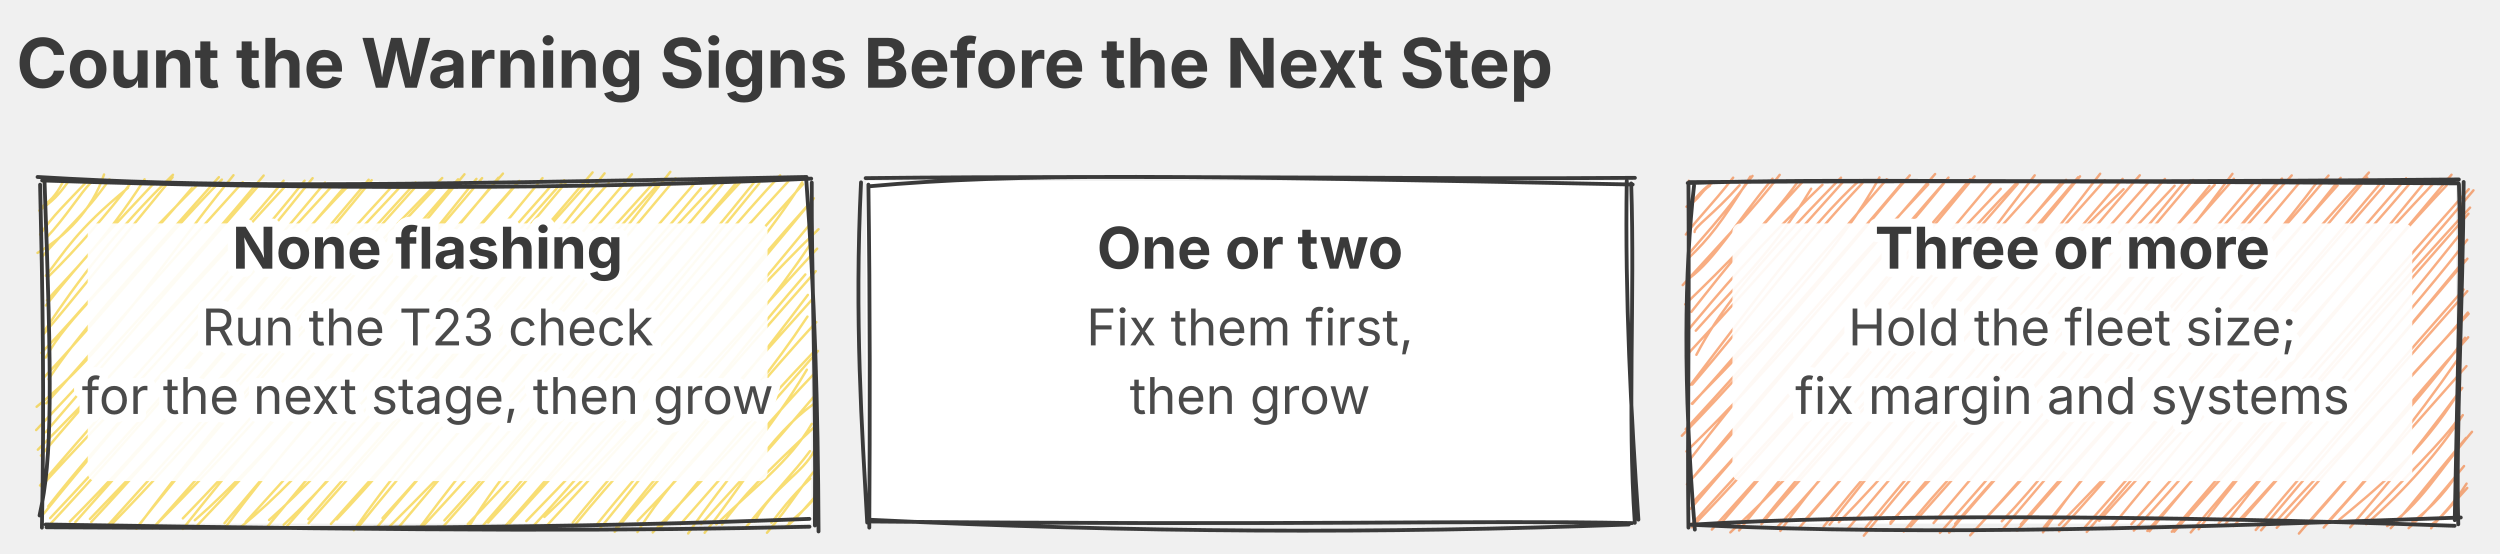
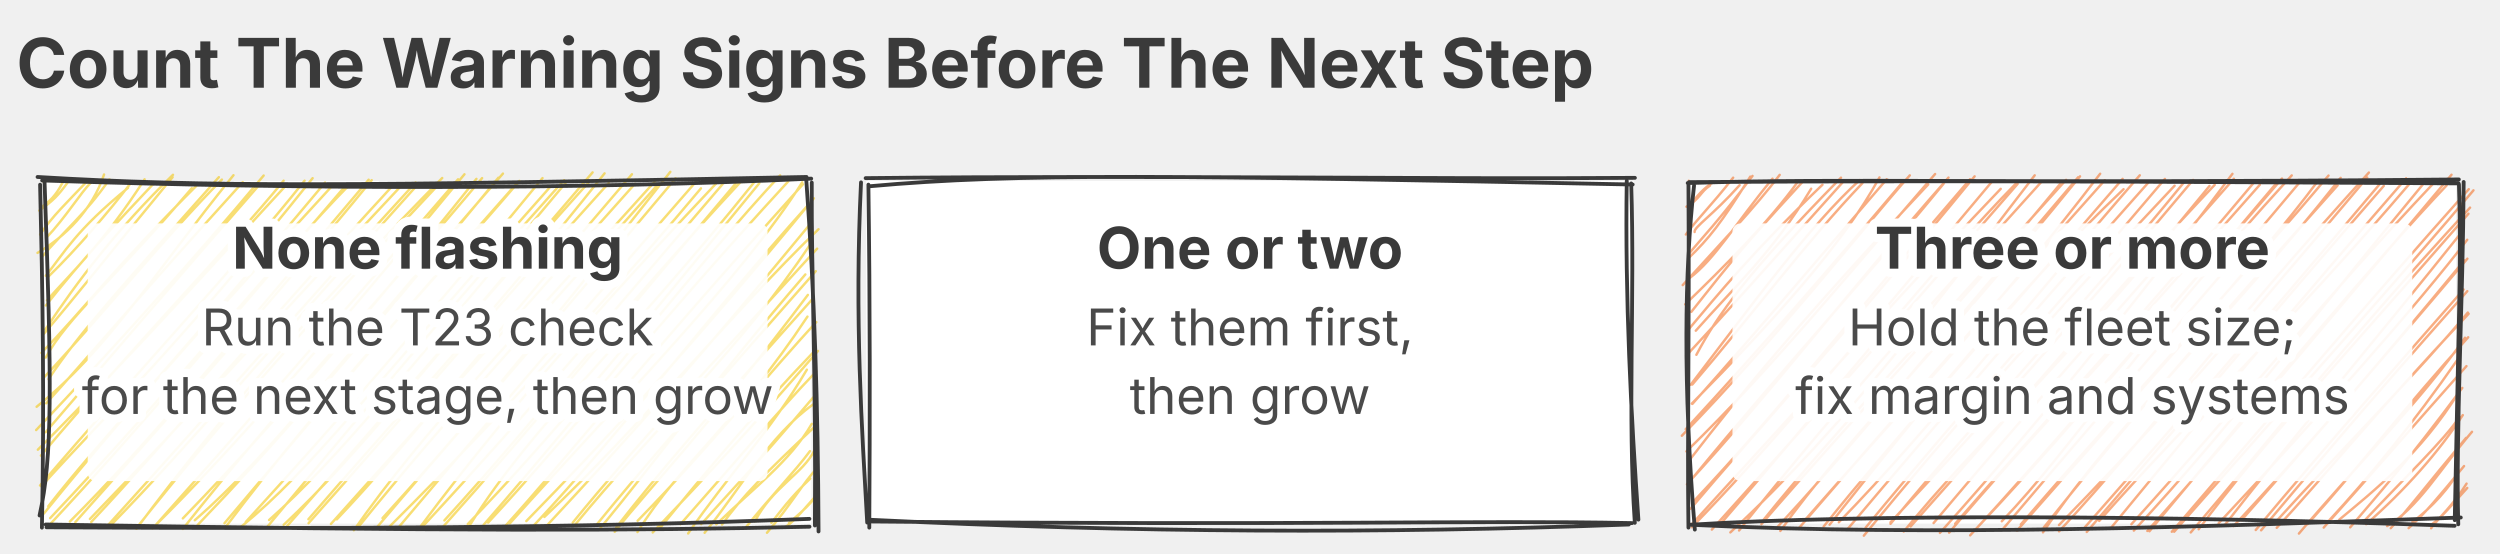
<svg xmlns="http://www.w3.org/2000/svg" class="pencil" viewBox="-6 -6 912 202" font-family="InterW, Inter, sans-serif">
-   <text x="0" y="26" font-size="25" font-weight="700" fill="#3A3A3A" text-anchor="start">Count the Warning Signs Before the Next Step</text>
+   <text x="0" y="26" font-size="25" font-weight="700" fill="#3A3A3A" text-anchor="start">Count The Warning Signs Before The Next Step</text>
  <rect x="10" y="60" width="280" height="125" fill="#fff" />
  <g opacity="0.55">
    <path d="M9.818 60.21 C9.818 60.21, 9.818 60.21, 9.818 60.21 M9.818 60.21 C9.818 60.21, 9.818 60.21, 9.818 60.21 M8.342 70.83 C13.432 67.131, 15.115 65.491, 18.791 60.421 M9.132 69.552 C12.123 67.418, 14.379 65.393, 16.792 60.662 M10.786 80.847 C17.637 73.795, 23.781 63.799, 27.047 60.781 M8.639 79.561 C12.774 73.195, 18.547 67.763, 26.21 59.66 M7.691 86.246 C17.708 80.375, 27.64 70.679, 31.957 57.657 M9.094 87.963 C17.109 78.426, 24.968 72.324, 33.924 59.448 M10.709 94.592 C17.444 86.226, 21.607 78.087, 40.706 62.521 M11.554 95.01 C22.076 84.844, 33.829 71.023, 41.34 61.265 M11.132 103.568 C19.877 93.665, 31.93 82.467, 46.745 59.418 M10.728 105.44 C23.501 89.219, 36.971 74.809, 49.798 61.23 M10.543 114.211 C22.397 96.304, 36.514 77.871, 57.098 57.768 M10.077 115.687 C21.923 101.861, 31.683 89.236, 56.968 58.636 M10.693 124.437 C18.613 109.801, 35.566 95.953, 63.957 62.666 M9.112 122.739 C24.281 107.129, 36.238 91.071, 66.368 61.073 M11.72 132.323 C22.999 115.259, 38.464 98.447, 73.837 58.634 M9.532 132.247 C33.076 107.027, 53.86 80.847, 74.938 59.517 M7.365 142.391 C34.014 120.935, 50.312 93.391, 79.169 57.924 M10.87 141.13 C27.298 123.003, 42.365 104.765, 82.56 60.452 M7.191 150.883 C34.92 121.548, 63.053 90.451, 90.177 58.043 M10.627 151.689 C36.416 121.656, 61.595 92.244, 88.352 61.727 M7.805 158.047 C43.717 122.158, 77.641 83.957, 97.751 62.279 M8.917 160.215 C41.786 121.102, 78.599 83.111, 97.465 59.911 M9.075 171.42 C32.262 145.695, 57.396 122.336, 108.043 59 M8.607 171.096 C43.535 130.229, 80.144 91.329, 105.1 59.919 M10.003 181.348 C45.066 137.94, 83.132 96.726, 114.62 62.41 M11.613 178.678 C31.269 153.565, 55.601 128.801, 112.586 60.597 M12.29 183.027 C56.606 136.288, 97.87 85.321, 121.063 61.849 M12.383 185.12 C44.438 150.823, 73.317 116.108, 120.394 61.346 M19.491 184.255 C47.663 156.17, 76.046 121.424, 128.492 59.56 M21.478 184.484 C55.734 145.843, 92.097 105.471, 129.591 59.726 M26.798 183.316 C61.195 147.949, 98.777 105.958, 140.164 61.996 M27.275 184.441 C56.683 153.053, 85.869 117.624, 137.858 61.079 M32.663 186.393 C75.583 138.996, 111.983 97.152, 145.627 60.566 M35.013 185.018 C63.404 155.985, 88.236 125.891, 146.563 61.117 M43.769 186.891 C77.084 142.179, 114.25 100.504, 155.317 58.942 M43.682 186.74 C74.939 147.386, 106.186 112.145, 153.782 61.543 M49.62 186.731 C80.222 156.522, 112.487 119.156, 163.428 57.58 M51.04 185.264 C81.321 151.365, 110.169 118.428, 161.092 59.412 M60.7 183.107 C102.824 139.668, 140.689 93.005, 167.792 59.249 M60.693 186.955 C96.027 142.243, 135.257 100.337, 169.869 58.981 M65.067 183.785 C93.044 159.352, 115.735 128.381, 177.469 57.331 M66.107 185.515 C93.986 156.462, 119.579 127.003, 175.806 58.839 M75.883 184.876 C100.763 155.656, 129.652 120.48, 181.905 61.574 M76.064 186.588 C113.352 136.949, 154.159 94.504, 183.487 59.989 M82.009 186.133 C107.96 164.915, 126.755 138.714, 194.527 62.392 M83.675 184.381 C116.87 148.079, 151.218 108.542, 191.905 58.975 M92.159 183.707 C117.657 161.014, 140.198 132.267, 200.613 60.39 M91.462 186.25 C125.012 146.115, 158.201 105.825, 199.76 59.737 M97.496 185.448 C125.301 159.371, 148.649 128.351, 210.175 56.894 M98.369 186.325 C138.126 141.265, 177.72 94.916, 209.252 59.965 M106.507 183.425 C136.717 148.292, 172.257 110.598, 214.545 57.248 M106.562 184.87 C140.551 146.912, 175.331 105.678, 216.102 60.729 M116.876 183.463 C141.815 157.225, 165.297 126.691, 224.535 57.566 M114.727 185.13 C146.381 149.887, 179.175 113.244, 225.625 61.059 M123.079 187.432 C148.543 151.073, 178.89 120.219, 233.032 60.038 M124.58 186.466 C157.134 146.085, 191.749 109.107, 233.749 61.571 M133.542 183.008 C156.833 157.418, 184.753 125.215, 238.525 56.696 M131.453 186.432 C156.254 157.03, 183.654 126.879, 240.465 59.073 M136.231 185.97 C181.748 140.728, 226.932 90.091, 249.702 62.714 M139.802 185.904 C183.42 134.135, 225.532 86.029, 248.848 59.185 M148.53 185.727 C186.579 144.734, 220.286 104.842, 257.608 61.167 M147.509 185.938 C182.413 139.077, 223.474 94.656, 257.129 58.929 M156.114 183.844 C187.696 149.401, 218.891 108.993, 264.233 60.324 M155.676 186.118 C189.262 148.656, 221.536 109.055, 263.713 59.348 M165.546 185.343 C188.557 148.56, 221.506 119.969, 269.391 60.179 M164.644 185.193 C194.986 153.761, 222.778 119.726, 270.978 60.869 M170.428 185.454 C212.009 137.757, 249.597 88.987, 278.595 57.976 M172.066 184.647 C202.434 152.088, 231.942 114.12, 281.57 60.153 M180.001 184.919 C219.228 141.196, 264.754 95.217, 286.65 60.509 M177.928 186.34 C201.041 160.897, 223.444 131.742, 286.917 61.223 M188.669 185.759 C221.071 151.168, 251.572 110.185, 288.904 68.667 M185.999 184.097 C215.564 153.796, 243.869 123.417, 290.905 66.342 M192.601 182.579 C227.297 150.006, 261.138 107.969, 292.588 77.624 M193.847 185.341 C223.41 153.662, 251.409 122.049, 290.14 75.02 M203.879 185.317 C230.872 152.435, 265.223 119.958, 289.539 83.19 M202.918 184.677 C226.614 155.566, 252.339 128.463, 292.087 84.708 M213.099 186.544 C234.568 160.485, 254.943 132.208, 287.792 94.118 M211.549 185.512 C228.765 164.376, 246.251 144.445, 291.592 92.92 M218.242 187.996 C232.61 169.991, 251.064 151.561, 288.705 101.586 M218.77 186.42 C234.618 166.17, 251.057 146.971, 290.425 103.052 M226.547 188.094 C242.394 162.595, 263.044 148.16, 288.554 109.502 M226.596 183.986 C252.772 157.276, 275.613 128.796, 291.795 111.511 M232.112 188.247 C251.157 168.197, 265.702 152.863, 292.405 122.029 M234.545 186.944 C252.69 164.662, 269.593 144.539, 290.647 122.567 M245.042 188.606 C259.333 167.791, 275.173 151.226, 288.338 128.865 M242.215 185.251 C260.988 163.984, 277.843 144.008, 291.805 129.465 M251.049 188.36 C263.474 173.124, 274.781 152.733, 290.659 141.528 M249.801 185.218 C258.293 175.6, 269.189 164.424, 290.611 139.035 M255.322 185.269 C268.933 171.959, 282.149 162.404, 290.124 148.63 M257.391 185.366 C264.668 175.169, 273.235 166.544, 291.065 149.797 M269.406 184.185 C275.742 171.759, 287.038 166.78, 291.157 158.168 M265.762 186.777 C274.697 175.558, 284.146 165.857, 289.466 158.575 M273.796 188.354 C282.333 178.497, 287.023 170.036, 292.065 164.797 M275.397 184.727 C278.619 180.639, 282.017 175.83, 289.555 168.605 M280.856 186.026 C284.445 183.527, 287.788 179.11, 292.181 174.266 M281.815 184.786 C284.811 182.058, 287.417 180.078, 290.158 176.884" stroke="#F2C200" stroke-width="0.9" fill="none" stroke-linecap="round" stroke-linejoin="round" />
  </g>
  <rect x="26" y="75.5" width="248" height="94" rx="3" fill="#fff" opacity="0.92" />
  <path d="M7.701 58.559 C68.035 62.223, 122.109 61.931, 288.212 58.558 M9.378 59.83 C106.787 63.114, 206.395 63.128, 289.928 59.16 M288.135 59.631 C291.122 101.232, 292.384 141.401, 292.601 187.872 M290.126 60.608 C289.961 94.815, 291.708 129.979, 291.272 185.699 M289.275 183.282 C202.377 186.722, 116.811 186.946, 10.983 186.352 M289.305 186.143 C224.504 187.662, 159.93 187.776, 10.659 185.337 M8.434 182.045 C13.135 160.994, 12.945 134.974, 10.214 59.336 M9.289 186.481 C10.222 140.838, 9.536 97.954, 8.628 61.374" stroke="#3A3A3A" stroke-width="1.4" fill="none" stroke-linecap="round" stroke-linejoin="round" />
  <text x="150" y="92" font-size="21" font-weight="700" fill="#3A3A3A" text-anchor="middle" stroke="#fff" stroke-width="6" stroke-linejoin="round" paint-order="stroke">None flashing</text>
  <text x="150" y="120" font-size="18.5" font-weight="400" fill="#4A4A4A" text-anchor="middle" stroke="#fff" stroke-width="6" stroke-linejoin="round" paint-order="stroke">Run the T23 check</text>
  <text x="150" y="145" font-size="18.5" font-weight="400" fill="#4A4A4A" text-anchor="middle" stroke="#fff" stroke-width="6" stroke-linejoin="round" paint-order="stroke">for the next stage, then grow</text>
  <rect x="310" y="60" width="280" height="125" fill="#fff" />
  <path d="M310.987 61.968 C365.368 57.001, 423.767 57.982, 589.599 61.309 M309.782 58.984 C414.421 57.829, 517.301 59.488, 590.411 58.876 M587.44 60.007 C586.756 102.265, 589.054 146.315, 591.687 183.568 M589.072 60.909 C590.411 103.574, 587.693 145.619, 590.383 184.727 M588.186 185.336 C496.874 188.762, 408.398 188.361, 310.795 183.588 M589.371 184.828 C532.297 183.679, 473.184 185.781, 310.588 184.235 M310.353 184.622 C308.467 150.85, 305.678 110.541, 308.102 60.527 M311.115 186.479 C311.352 145.886, 311.425 107.162, 310.789 61.356" stroke="#3A3A3A" stroke-width="1.4" fill="none" stroke-linecap="round" stroke-linejoin="round" />
  <text x="450" y="92" font-size="21" font-weight="700" fill="#3A3A3A" text-anchor="middle">One or two</text>
  <text x="450" y="120" font-size="18.5" font-weight="400" fill="#4A4A4A" text-anchor="middle">Fix them first,</text>
  <text x="450" y="145" font-size="18.5" font-weight="400" fill="#4A4A4A" text-anchor="middle">then grow</text>
  <rect x="610" y="60" width="280" height="125" fill="#fff" />
  <g opacity="0.55">
    <path d="M610.057 59.935 C610.057 59.935, 610.057 59.935, 610.057 59.935 M610.057 59.935 C610.057 59.935, 610.057 59.935, 610.057 59.935 M609.206 69.412 C614.089 66.714, 614.421 63.833, 617.82 61.702 M609.965 69.826 C613.018 65.168, 616.112 62.304, 618.593 60.726 M612.196 78.628 C611.84 76.923, 618.802 72.523, 628.618 61.547 M609.007 79.546 C612.914 74.125, 618.317 68.97, 626.256 58.819 M609.963 88.192 C617.318 81.08, 621.741 75.729, 632.498 58.443 M610.48 86.114 C614.302 81.501, 621.184 74.362, 633.314 58.174 M607.861 98.003 C621.932 82.502, 634.573 69.312, 643.23 57.793 M610.233 95.541 C619.703 88.512, 626.982 75.637, 640.617 59.178 M610.994 107.767 C620.453 96.059, 625.595 88.386, 651.335 60.614 M608.761 105.03 C623.112 91.12, 638.994 75.361, 650.118 59.944 M612.626 114.633 C626.584 98.838, 640.786 85.939, 654.715 62.845 M609.456 114.816 C621.017 101.039, 633.236 86.001, 658.833 61.389 M612.838 123.432 C620.853 108.324, 631.609 93.49, 665.589 58.81 M609.09 123.821 C623.881 107.884, 635.605 94.63, 666.116 60.619 M610.748 134.366 C633.276 104.909, 654.327 76.161, 672.431 59.682 M611.363 134.268 C632.313 109.952, 653.047 82.087, 673.417 60.818 M611.166 141.247 C641.062 110.908, 666.303 83.208, 679.627 58.723 M611.387 141.341 C634.882 115.111, 659.197 86.104, 682.272 59.402 M607.532 152.96 C641.774 117.962, 672.248 78.875, 690.691 57.972 M608.95 150.568 C636.157 121.122, 662.154 91.134, 688.345 60.138 M609.198 158.681 C641.254 127.589, 670.374 91.464, 699.926 57.485 M610.628 161.467 C628.846 137.824, 650.837 110.884, 697.415 61.298 M611.706 168.097 C643.718 129.131, 676.365 93.659, 703.012 61.039 M609.39 170.681 C640.02 137.386, 666.811 101.975, 704.8 58.793 M612.074 176.627 C642.873 144.107, 673.017 105.241, 712.666 59.378 M610.715 179.622 C634.623 151.282, 662.271 121.783, 714.336 58.332 M611.042 185.37 C655.306 137.069, 698.744 88.989, 723.862 62.895 M611.161 186.347 C636.966 159.9, 660.393 132.143, 720.43 60.534 M622.355 184.33 C661.409 139.305, 700.732 90.001, 729.481 60.876 M618.481 187.197 C642.755 160.062, 666.309 134.649, 730.037 61.089 M625.233 188.219 C668.112 148.583, 701.041 103.684, 736.257 57.961 M628.417 187.524 C665.176 141.332, 703.987 98.78, 738.435 60.64 M637.4 183.558 C663.788 150.882, 693.129 120.383, 747.706 59.607 M636.564 185.218 C670.278 146.119, 705.406 109.768, 745.481 61.173 M643.461 187.693 C667.4 154.228, 698.548 125.186, 752.791 58.33 M642.063 186.643 C666.65 160.191, 687.996 133.907, 752.103 58.674 M652.838 183.257 C684.077 147.426, 720.937 108.731, 760.131 57.389 M650.378 186.515 C680.739 151.326, 709.956 117.801, 761.842 59.745 M661.424 185.409 C692.675 146.025, 729.993 99.75, 768.667 63.03 M659.273 186.07 C683.811 155.417, 712.339 124.174, 768.338 59.257 M664.808 184.52 C698.103 150.374, 730.407 108.667, 774.592 57.946 M667.86 187.173 C702.119 146.482, 739.012 104.148, 777.597 60.742 M673.926 189.417 C703.654 153.31, 731.489 120.846, 787.293 61.744 M674.586 186.476 C711.379 141.68, 749.717 99.609, 783.754 59.277 M683.655 185.09 C715.877 145.963, 752.473 107.452, 791.003 60.177 M683.654 184.551 C718.056 147.874, 751.369 110.55, 794.061 59.641 M688.474 187.925 C714.584 155.63, 740.911 134.238, 800.027 61.843 M691.006 186.05 C730.516 141.939, 768.048 97.036, 801.929 61.431 M701.677 188.401 C742.931 142.521, 784.055 90.122, 808.389 57.415 M699.37 184.816 C731.247 146.849, 764.657 109.293, 808.916 59.22 M705.031 188.326 C733.276 154.817, 756.904 131.223, 818.432 61.353 M707.245 185.041 C736.628 151.215, 770.297 115.388, 816.149 60.687 M712.716 189.298 C740.928 158.605, 763.789 131.467, 826.474 59.145 M714.667 187.156 C739.607 160.71, 761.658 135.192, 825.304 59.778 M724.26 184.171 C750.387 156.889, 772.517 120.917, 830.025 57.991 M724.476 187.215 C766.101 138.083, 806.88 91.699, 832.661 60.82 M731.195 185.294 C773.23 136.623, 813.375 93.844, 843.441 58.046 M729.795 187.553 C773.713 137.574, 818.762 88.005, 839.079 60.674 M739.279 188.199 C768.105 145.974, 805.145 112.934, 847.867 58.88 M739.584 186.4 C760.105 160.664, 783.802 131.823, 846.769 61.629 M745.146 187.84 C778.784 151.56, 804.933 115.499, 858.171 56.947 M745.119 185.539 C772.791 157.191, 798.116 129.575, 857.555 58.783 M755.252 188.057 C793.366 143.74, 829.395 101.022, 863.6 61.817 M754.26 186.696 C777.038 160.808, 800.569 134.05, 863.361 59.704 M759.803 184.04 C793.436 146.081, 828.052 113.688, 874.001 59.87 M764.215 186.418 C800.231 142.574, 837.046 98.985, 871.757 59.042 M772.421 187.565 C807.168 150.253, 840.999 105.726, 878.475 60.532 M771.527 185.242 C808.298 144.75, 842.678 102.107, 881.442 61.188 M777.355 187.688 C816.024 144.335, 852.049 100.652, 888.314 57.742 M778.119 187.8 C818.477 139.398, 861.087 88.366, 886.515 61.661 M787.139 187.978 C828.925 140.493, 873.363 90.88, 896.319 63.43 M786.278 187.983 C822.908 145.414, 858.73 103.261, 894.606 63.012 M793.19 188.231 C820.816 156.086, 848.279 120.37, 895.075 69.74 M796.079 187.068 C819.707 155.535, 846.732 126.628, 894.497 71.964 M805.46 185.704 C831.562 152.081, 859.846 118.992, 892.043 78.662 M803.367 184.881 C839.749 146.071, 877.064 103.84, 894.033 81.471 M811.655 183.807 C834.822 157.567, 860.026 128.739, 894.101 88.363 M808.805 185.909 C832.721 160.277, 858.293 130.989, 892.987 88.967 M816.893 187.342 C843.265 155.819, 873.068 122.047, 892.722 99.617 M818.858 187.458 C834.625 168.866, 849.404 150.508, 894.076 100.217 M823.64 184.963 C847.403 158.745, 876.358 129.576, 894.26 108.018 M824.56 186.538 C841.427 168.421, 858.402 146.938, 894.569 108.458 M832.648 188.644 C853.075 164.445, 878.054 139.137, 893.23 117.204 M835.776 185.255 C853.93 165.115, 871.956 141.792, 894.397 117.039 M843.613 183.915 C857.831 168.605, 874.593 148.153, 890.59 125.074 M841.693 186.46 C858.186 168.074, 874.396 149.358, 893.762 127.56 M847.39 183.553 C859.676 173.354, 877.136 159.508, 891.021 137.006 M851.358 186.371 C861.239 174.726, 871.15 163.826, 892.245 135.515 M856.654 183.818 C869.832 169.738, 886.146 154.076, 891.209 146.075 M857.171 185.229 C871.248 172.938, 883.922 158.588, 892.418 145.432 M864.831 185.92 C876.189 179.152, 883.98 165.408, 895.782 151.521 M866.145 186.681 C873.26 179.001, 878.362 171.975, 893.609 153.758 M874.042 184.479 C877.975 181.372, 884.991 175.746, 890.969 165.981 M872.672 186.672 C877.843 182.193, 883.817 175.042, 892.884 164.02 M880.869 186.714 C884.138 182.335, 888.837 178.343, 893.798 170.431 M880.648 185.663 C885.29 182.089, 886.024 180.895, 894.055 172.006" stroke="#F26A1B" stroke-width="0.9" fill="none" stroke-linecap="round" stroke-linejoin="round" />
  </g>
  <rect x="626" y="75.5" width="248" height="94" rx="3" fill="#fff" opacity="0.92" />
  <path d="M609.673 60.776 C667.302 58.863, 720.825 61.116, 890.986 59.461 M610.186 60.439 C719.755 59.628, 830.508 60.631, 890.893 60.892 M892.746 60.383 C892.515 103.299, 889.85 151.23, 890.772 185.264 M891.019 61.21 C891.986 87.334, 890.803 114.259, 889.493 183.755 M891.696 182.791 C795.97 186.202, 699.985 189.776, 610.607 185.424 M889.436 185.812 C781.791 181.995, 674.438 181.486, 610.518 185.433 M612.272 187.2 C607.924 134.706, 608.536 92.109, 611.989 61.718 M609.942 186.476 C609.482 150.935, 610.314 116.369, 609.95 61.338" stroke="#3A3A3A" stroke-width="1.4" fill="none" stroke-linecap="round" stroke-linejoin="round" />
  <text x="750" y="92" font-size="21" font-weight="700" fill="#3A3A3A" text-anchor="middle" stroke="#fff" stroke-width="6" stroke-linejoin="round" paint-order="stroke">Three or more</text>
  <text x="750" y="120" font-size="18.5" font-weight="400" fill="#4A4A4A" text-anchor="middle" stroke="#fff" stroke-width="6" stroke-linejoin="round" paint-order="stroke">Hold the fleet size;</text>
  <text x="750" y="145" font-size="18.5" font-weight="400" fill="#4A4A4A" text-anchor="middle" stroke="#fff" stroke-width="6" stroke-linejoin="round" paint-order="stroke">fix margin and systems</text>
</svg>
